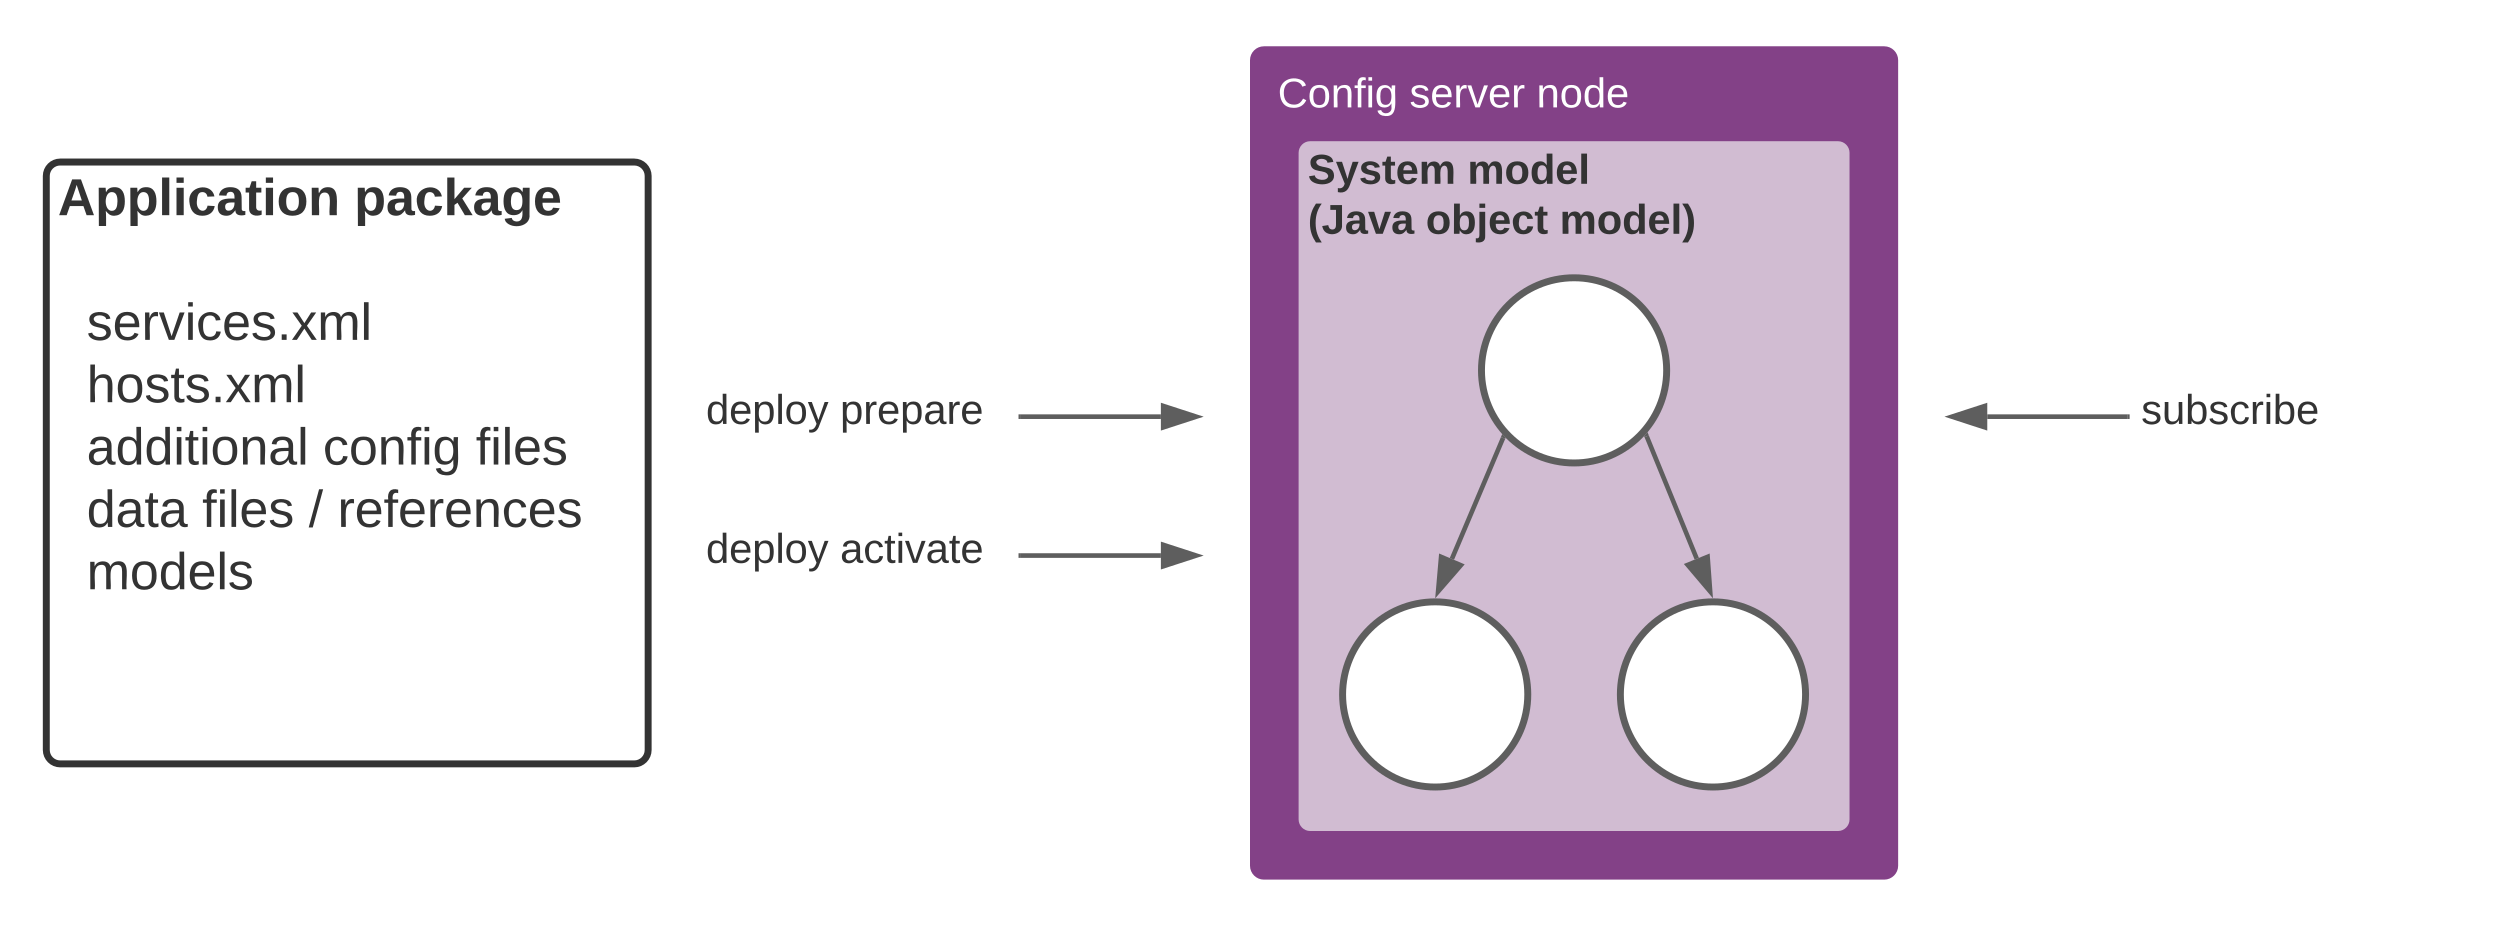
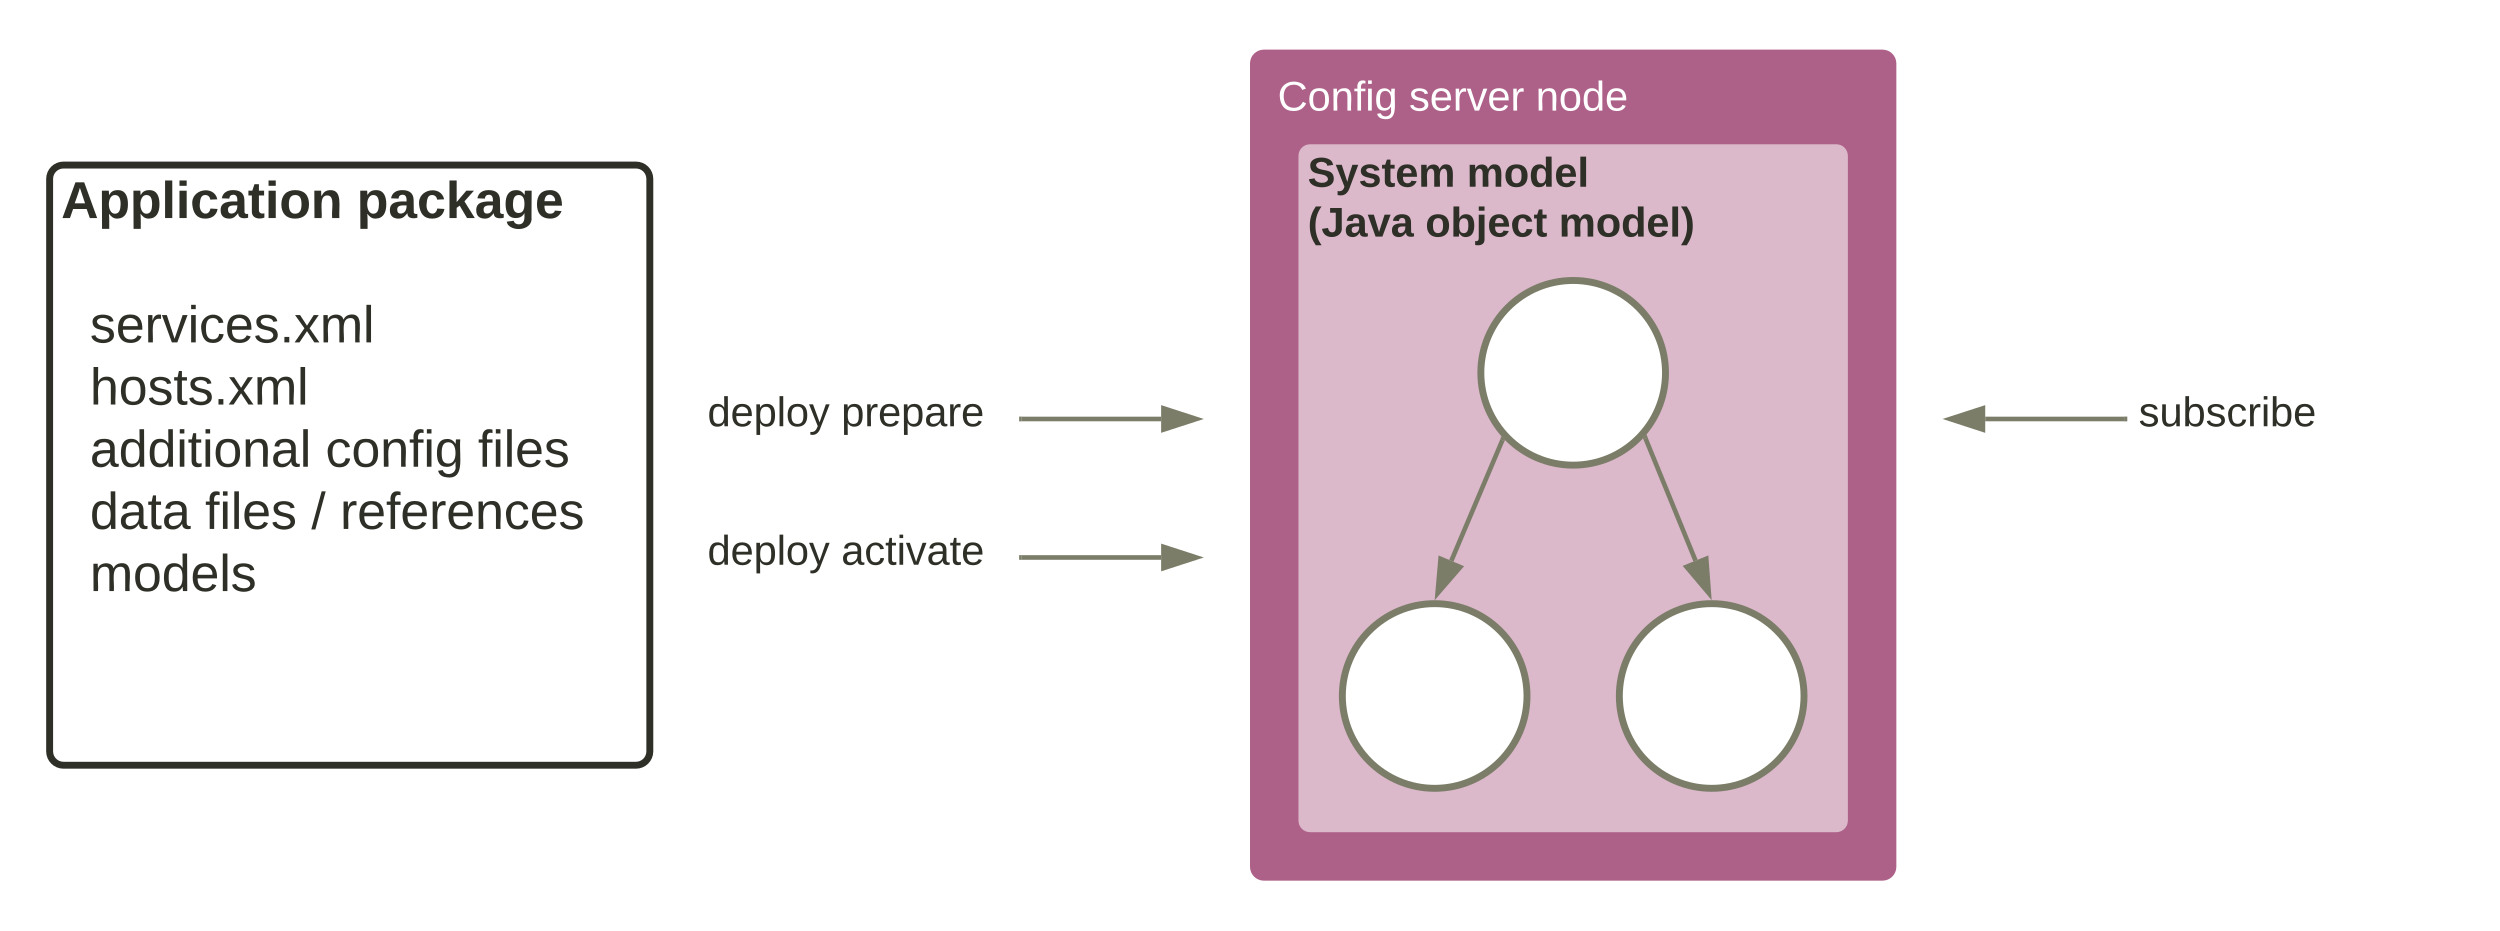
- <svg xmlns="http://www.w3.org/2000/svg" xmlns:ns1="lucid" xmlns:xlink="http://www.w3.org/1999/xlink" width="1080" height="400">
-   <g transform="translate(-60 -340)" ns1:page-tab-id="0_0">
-     <path d="M0 0h1870.87v1322.83H0z" fill="#fff" />
-     <path d="M600 366c0-3.3 2.7-6 6-6h268c3.3 0 6 2.7 6 6v348c0 3.3-2.7 6-6 6H606c-3.3 0-6-2.7-6-6z" stroke="#000" stroke-opacity="0" stroke-width="3" fill="#834187" />
+ <svg xmlns="http://www.w3.org/2000/svg" xmlns:ns1="lucid" xmlns:xlink="http://www.w3.org/1999/xlink" width="1083" height="403">
+   <g transform="translate(-58.5 -338.5)" ns1:page-tab-id="0_0">
+     <path d="M0 0h1870.87v1322.84H0z" fill="#fff" />
+     <path d="M600 366a6 6 0 0 1 6-6h268a6 6 0 0 1 6 6v348a6 6 0 0 1-6 6H606a6 6 0 0 1-6-6z" stroke="#000" stroke-opacity="0" stroke-width="3" fill="#ae6188" />
    <use xlink:href="#a" transform="matrix(1,0,0,1,612,372) translate(0 14.4)" />
    <use xlink:href="#b" transform="matrix(1,0,0,1,612,372) translate(56.9 14.4)" />
    <use xlink:href="#c" transform="matrix(1,0,0,1,612,372) translate(111.8 14.4)" />
-     <path d="M620 406c0-3.3 2.7-6 6-6h228c3.3 0 6 2.7 6 6v288c0 3.3-2.7 6-6 6H626c-3.3 0-6-2.7-6-6z" stroke="#834187" stroke-width="2" fill="#d1bcd2" />
+     <path d="M620 406a6 6 0 0 1 6-6h228a6 6 0 0 1 6 6v288a6 6 0 0 1-6 6H626a6 6 0 0 1-6-6z" stroke="#ae6188" stroke-width="2" fill="#dbb8ca" />
    <use xlink:href="#d" transform="matrix(1,0,0,1,625,405) translate(0 14.4)" />
    <use xlink:href="#e" transform="matrix(1,0,0,1,625,405) translate(68.95 14.4)" />
    <use xlink:href="#f" transform="matrix(1,0,0,1,625,405) translate(0 36)" />
    <use xlink:href="#g" transform="matrix(1,0,0,1,625,405) translate(50.95 36)" />
    <use xlink:href="#h" transform="matrix(1,0,0,1,625,405) translate(108.8 36)" />
-     <path d="M780 500c0 22.1-17.9 40-40 40s-40-17.9-40-40 17.9-40 40-40 40 17.9 40 40z" stroke="#5e5e5e" stroke-width="3" fill="#fff" />
-     <path d="M771.36 528.47l21.64 52.9" stroke="#5e5e5e" stroke-width="2" fill="none" />
-     <path d="M772.3 528.1l-1.86.77-.2-.47.13-.12 1.33-1.6" fill="#5e5e5e" />
-     <path d="M798.78 595.5l-9.7-11.45 8.6-3.5z" stroke="#5e5e5e" stroke-width="2" fill="#5e5e5e" />
-     <path d="M720 640c0 22.1-17.9 40-40 40s-40-17.9-40-40 17.9-40 40-40 40 17.9 40 40zM840 640c0 22.1-17.9 40-40 40s-40-17.9-40-40 17.9-40 40-40 40 17.9 40 40z" stroke="#5e5e5e" stroke-width="3" fill="#fff" />
-     <path d="M709.33 529.2l-22.12 52.26" stroke="#5e5e5e" stroke-width="2" fill="none" />
-     <path d="M710.47 529.06l-.23.54-1.84-.78.57-1.35" fill="#5e5e5e" />
-     <path d="M681.26 595.52l1.3-14.95 8.53 3.62z" stroke="#5e5e5e" stroke-width="2" fill="#5e5e5e" />
-     <path d="M80 416c0-3.3 2.7-6 6-6h248c3.3 0 6 2.7 6 6v248c0 3.3-2.7 6-6 6H86c-3.3 0-6-2.7-6-6z" stroke="#333" stroke-width="3" fill="#fff" fill-opacity="0" />
+     <path d="M780 500c0 22.1-17.9 40-40 40s-40-17.9-40-40 17.9-40 40-40 40 17.9 40 40z" stroke="#7b7d68" stroke-width="3" fill="#fff" />
+     <path d="M771.36 528.47l21.64 52.9" stroke="#7b7d68" stroke-width="2" fill="none" />
+     <path d="M772.3 528.1l-1.86.77-.2-.47.13-.12 1.33-1.62z" stroke="#7b7d68" stroke-width=".05" fill="#7b7d68" />
+     <path d="M798.77 595.5l-9.68-11.45 8.56-3.5z" stroke="#7b7d68" stroke-width="2" fill="#7b7d68" />
+     <path d="M720 640c0 22.1-17.9 40-40 40s-40-17.9-40-40 17.9-40 40-40 40 17.9 40 40zM840 640c0 22.1-17.9 40-40 40s-40-17.9-40-40 17.9-40 40-40 40 17.9 40 40z" stroke="#7b7d68" stroke-width="3" fill="#fff" />
+     <path d="M709.33 529.2l-22.12 52.26" stroke="#7b7d68" stroke-width="2" fill="none" />
+     <path d="M710.47 529.06l-.23.54-1.84-.78.57-1.35z" stroke="#7b7d68" stroke-width=".05" fill="#7b7d68" />
+     <path d="M681.26 595.52l1.3-14.94 8.53 3.6z" stroke="#7b7d68" stroke-width="2" fill="#7b7d68" />
+     <path d="M80 416a6 6 0 0 1 6-6h248a6 6 0 0 1 6 6v248a6 6 0 0 1-6 6H86a6 6 0 0 1-6-6z" stroke="#2e2f27" stroke-width="3" fill="#fff" fill-opacity="0" />
    <use xlink:href="#i" transform="matrix(1,0,0,1,85,415) translate(0 17.95556)" />
    <use xlink:href="#j" transform="matrix(1,0,0,1,85,415) translate(128.058 17.95556)" />
    <use xlink:href="#k" transform="matrix(1,0,0,1,85,415) translate(0 44.88889)" />
    <use xlink:href="#l" transform="matrix(1,0,0,1,85,415) translate(0 71.82222)" />
    <use xlink:href="#m" transform="matrix(1,0,0,1,85,415) translate(12.46914 71.82222)" />
    <use xlink:href="#l" transform="matrix(1,0,0,1,85,415) translate(0 98.75556)" />
    <use xlink:href="#n" transform="matrix(1,0,0,1,85,415) translate(12.46914 98.75556)" />
    <use xlink:href="#l" transform="matrix(1,0,0,1,85,415) translate(0 125.6889)" />
    <use xlink:href="#o" transform="matrix(1,0,0,1,85,415) translate(12.46914 125.6889)" />
    <use xlink:href="#p" transform="matrix(1,0,0,1,85,415) translate(114.529 125.6889)" />
    <use xlink:href="#q" transform="matrix(1,0,0,1,85,415) translate(180.5531 125.6889)" />
    <use xlink:href="#l" transform="matrix(1,0,0,1,85,415) translate(0 152.6222)" />
    <use xlink:href="#r" transform="matrix(1,0,0,1,85,415) translate(12.46914 152.6222)" />
    <use xlink:href="#s" transform="matrix(1,0,0,1,85,415) translate(62.34568 152.6222)" />
    <use xlink:href="#t" transform="matrix(1,0,0,1,85,415) translate(108.3568 152.6222)" />
    <use xlink:href="#u" transform="matrix(1,0,0,1,85,415) translate(120.8259 152.6222)" />
    <use xlink:href="#l" transform="matrix(1,0,0,1,85,415) translate(0 179.5556)" />
    <use xlink:href="#v" transform="matrix(1,0,0,1,85,415) translate(12.46914 179.5556)" />
    <use xlink:href="#w" transform="matrix(1,0,0,1,85,415) translate(0 205.6)" />
-     <path d="M360 506c0-3.3 2.7-6 6-6h128c3.3 0 6 2.7 6 6v28c0 3.3-2.7 6-6 6H366c-3.3 0-6-2.7-6-6z" stroke="#000" stroke-opacity="0" stroke-width="3" fill="#fff" fill-opacity="0" />
+     <path d="M360 506a6 6 0 0 1 6-6h128a6 6 0 0 1 6 6v28a6 6 0 0 1-6 6H366a6 6 0 0 1-6-6z" stroke="#000" stroke-opacity="0" stroke-width="3" fill="#fff" fill-opacity="0" />
    <g>
      <use xlink:href="#x" transform="matrix(1,0,0,1,365,505) translate(0 18.15)" />
      <use xlink:href="#y" transform="matrix(1,0,0,1,365,505) translate(57.95 18.15)" />
    </g>
-     <path d="M501 520h60.5" stroke="#5e5e5e" stroke-width="2" fill="none" />
-     <path d="M501.03 521H500v-2h1.03" fill="#5e5e5e" />
-     <path d="M576.76 520l-14.26 4.64v-9.28z" stroke="#5e5e5e" stroke-width="2" fill="#5e5e5e" />
-     <path d="M360 566c0-3.3 2.7-6 6-6h128c3.3 0 6 2.7 6 6v28c0 3.3-2.7 6-6 6H366c-3.3 0-6-2.7-6-6z" stroke="#000" stroke-opacity="0" stroke-width="3" fill="#fff" fill-opacity="0" />
+     <path d="M501 520h60.5" stroke="#7b7d68" stroke-width="2" fill="none" />
+     <path d="M501.03 521H500v-2h1.03z" stroke="#7b7d68" stroke-width=".05" fill="#7b7d68" />
+     <path d="M576.76 520l-14.26 4.63v-9.26z" stroke="#7b7d68" stroke-width="2" fill="#7b7d68" />
+     <path d="M360 566a6 6 0 0 1 6-6h128a6 6 0 0 1 6 6v28a6 6 0 0 1-6 6H366a6 6 0 0 1-6-6z" stroke="#000" stroke-opacity="0" stroke-width="3" fill="#fff" fill-opacity="0" />
    <g>
      <use xlink:href="#x" transform="matrix(1,0,0,1,365,565) translate(0 18.15)" />
      <use xlink:href="#z" transform="matrix(1,0,0,1,365,565) translate(57.95 18.15)" />
    </g>
-     <path d="M501 580h60.5" stroke="#5e5e5e" stroke-width="2" fill="none" />
-     <path d="M501.03 581H500v-2h1.03" fill="#5e5e5e" />
-     <path d="M576.76 580l-14.26 4.64v-9.28z" stroke="#5e5e5e" stroke-width="2" fill="#5e5e5e" />
-     <path d="M980 506c0-3.3 2.7-6 6-6h128c3.3 0 6 2.7 6 6v28c0 3.3-2.7 6-6 6H986c-3.3 0-6-2.7-6-6z" stroke="#000" stroke-opacity="0" stroke-width="3" fill="#fff" fill-opacity="0" />
+     <path d="M501 580h60.5" stroke="#7b7d68" stroke-width="2" fill="none" />
+     <path d="M501.03 581H500v-2h1.03z" stroke="#7b7d68" stroke-width=".05" fill="#7b7d68" />
+     <path d="M576.76 580l-14.26 4.63v-9.26z" stroke="#7b7d68" stroke-width="2" fill="#7b7d68" />
+     <path d="M980 506a6 6 0 0 1 6-6h128a6 6 0 0 1 6 6v28a6 6 0 0 1-6 6H986a6 6 0 0 1-6-6z" stroke="#000" stroke-opacity="0" stroke-width="3" fill="#fff" fill-opacity="0" />
    <g>
      <use xlink:href="#A" transform="matrix(1,0,0,1,985,505) translate(0 18.15)" />
    </g>
-     <path d="M979 520h-60.5" stroke="#5e5e5e" stroke-width="2" fill="none" />
-     <path d="M980 521h-1.03v-2H980" fill="#5e5e5e" />
-     <path d="M903.24 520l14.26-4.64v9.28z" stroke="#5e5e5e" stroke-width="2" fill="#5e5e5e" />
+     <path d="M979 520h-60.5" stroke="#7b7d68" stroke-width="2" fill="none" />
+     <path d="M980 521h-1.03v-2H980z" stroke="#7b7d68" stroke-width=".05" fill="#7b7d68" />
+     <path d="M903.24 520l14.26-4.63v9.26z" stroke="#7b7d68" stroke-width="2" fill="#7b7d68" />
    <defs>
      <path fill="#fff" d="M212-179c-10-28-35-45-73-45-59 0-87 40-87 99 0 60 29 101 89 101 43 0 62-24 78-52l27 14C228-24 195 4 139 4 59 4 22-46 18-125c-6-104 99-153 187-111 19 9 31 26 39 46" id="B" />
      <path fill="#fff" d="M100-194c62-1 85 37 85 99 1 63-27 99-86 99S16-35 15-95c0-66 28-99 85-99zM99-20c44 1 53-31 53-75 0-43-8-75-51-75s-53 32-53 75 10 74 51 75" id="C" />
      <path fill="#fff" d="M117-194c89-4 53 116 60 194h-32v-121c0-31-8-49-39-48C34-167 62-67 57 0H25l-1-190h30c1 10-1 24 2 32 11-22 29-35 61-36" id="D" />
      <path fill="#fff" d="M101-234c-31-9-42 10-38 44h38v23H63V0H32v-167H5v-23h27c-7-52 17-82 69-68v24" id="E" />
      <path fill="#fff" d="M24-231v-30h32v30H24zM24 0v-190h32V0H24" id="F" />
      <path fill="#fff" d="M177-190C167-65 218 103 67 71c-23-6-38-20-44-43l32-5c15 47 100 32 89-28v-30C133-14 115 1 83 1 29 1 15-40 15-95c0-56 16-97 71-98 29-1 48 16 59 35 1-10 0-23 2-32h30zM94-22c36 0 50-32 50-73 0-42-14-75-50-75-39 0-46 34-46 75s6 73 46 73" id="G" />
      <g id="a">
        <use transform="matrix(0.05,0,0,0.05,0,0)" xlink:href="#B" />
        <use transform="matrix(0.05,0,0,0.05,12.95,0)" xlink:href="#C" />
        <use transform="matrix(0.05,0,0,0.05,22.95,0)" xlink:href="#D" />
        <use transform="matrix(0.05,0,0,0.05,32.95,0)" xlink:href="#E" />
        <use transform="matrix(0.05,0,0,0.05,37.95,0)" xlink:href="#F" />
        <use transform="matrix(0.05,0,0,0.05,41.9,0)" xlink:href="#G" />
      </g>
      <path fill="#fff" d="M135-143c-3-34-86-38-87 0 15 53 115 12 119 90S17 21 10-45l28-5c4 36 97 45 98 0-10-56-113-15-118-90-4-57 82-63 122-42 12 7 21 19 24 35" id="H" />
      <path fill="#fff" d="M100-194c63 0 86 42 84 106H49c0 40 14 67 53 68 26 1 43-12 49-29l28 8c-11 28-37 45-77 45C44 4 14-33 15-96c1-61 26-98 85-98zm52 81c6-60-76-77-97-28-3 7-6 17-6 28h103" id="I" />
      <path fill="#fff" d="M114-163C36-179 61-72 57 0H25l-1-190h30c1 12-1 29 2 39 6-27 23-49 58-41v29" id="J" />
      <path fill="#fff" d="M108 0H70L1-190h34L89-25l56-165h34" id="K" />
      <g id="b">
        <use transform="matrix(0.05,0,0,0.05,0,0)" xlink:href="#H" />
        <use transform="matrix(0.05,0,0,0.05,9,0)" xlink:href="#I" />
        <use transform="matrix(0.05,0,0,0.05,19,0)" xlink:href="#J" />
        <use transform="matrix(0.05,0,0,0.05,24.95,0)" xlink:href="#K" />
        <use transform="matrix(0.05,0,0,0.05,33.95,0)" xlink:href="#I" />
        <use transform="matrix(0.05,0,0,0.05,43.95,0)" xlink:href="#J" />
      </g>
      <path fill="#fff" d="M85-194c31 0 48 13 60 33l-1-100h32l1 261h-30c-2-10 0-23-3-31C134-8 116 4 85 4 32 4 16-35 15-94c0-66 23-100 70-100zm9 24c-40 0-46 34-46 75 0 40 6 74 45 74 42 0 51-32 51-76 0-42-9-74-50-73" id="L" />
      <g id="c">
        <use transform="matrix(0.05,0,0,0.05,0,0)" xlink:href="#D" />
        <use transform="matrix(0.05,0,0,0.05,10,0)" xlink:href="#C" />
        <use transform="matrix(0.05,0,0,0.05,20,0)" xlink:href="#L" />
        <use transform="matrix(0.05,0,0,0.05,30,0)" xlink:href="#I" />
      </g>
-       <path fill="#333" d="M169-182c-1-43-94-46-97-3 18 66 151 10 154 114 3 95-165 93-204 36-6-8-10-19-12-30l50-8c3 46 112 56 116 5-17-69-150-10-154-114-4-87 153-88 188-35 5 8 8 18 10 28" id="M" />
-       <path fill="#333" d="M123 10C108 53 80 86 19 72V37c35 8 53-11 59-39L3-190h52l48 148c12-52 28-100 44-148h51" id="N" />
-       <path fill="#333" d="M137-138c1-29-70-34-71-4 15 46 118 7 119 86 1 83-164 76-172 9l43-7c4 19 20 25 44 25 33 8 57-30 24-41C81-84 22-81 20-136c-2-80 154-74 161-7" id="O" />
-       <path fill="#333" d="M115-3C79 11 28 4 28-45v-112H4v-33h27l15-45h31v45h36v33H77v99c-1 23 16 31 38 25v30" id="P" />
-       <path fill="#333" d="M185-48c-13 30-37 53-82 52C43 2 14-33 14-96s30-98 90-98c62 0 83 45 84 108H66c0 31 8 55 39 56 18 0 30-7 34-22zm-45-69c5-46-57-63-70-21-2 6-4 13-4 21h74" id="Q" />
-       <path fill="#333" d="M220-157c-53 9-28 100-34 157h-49v-107c1-27-5-49-29-50C55-147 81-57 75 0H25l-1-190h47c2 12-1 28 3 38 10-53 101-56 108 0 13-22 24-43 59-42 82 1 51 116 57 194h-49v-107c-1-25-5-48-29-50" id="R" />
+       <path fill="#2e2f27" d="M169-182c-1-43-94-46-97-3 18 66 151 10 154 114 3 95-165 93-204 36-6-8-10-19-12-30l50-8c3 46 112 56 116 5-17-69-150-10-154-114-4-87 153-88 188-35 5 8 8 18 10 28" id="M" />
+       <path fill="#2e2f27" d="M123 10C108 53 80 86 19 72V37c35 8 53-11 59-39L3-190h52l48 148c12-52 28-100 44-148h51" id="N" />
+       <path fill="#2e2f27" d="M137-138c1-29-70-34-71-4 15 46 118 7 119 86 1 83-164 76-172 9l43-7c4 19 20 25 44 25 33 8 57-30 24-41C81-84 22-81 20-136c-2-80 154-74 161-7" id="O" />
+       <path fill="#2e2f27" d="M115-3C79 11 28 4 28-45v-112H4v-33h27l15-45h31v45h36v33H77v99c-1 23 16 31 38 25v30" id="P" />
+       <path fill="#2e2f27" d="M185-48c-13 30-37 53-82 52C43 2 14-33 14-96s30-98 90-98c62 0 83 45 84 108H66c0 31 8 55 39 56 18 0 30-7 34-22zm-45-69c5-46-57-63-70-21-2 6-4 13-4 21h74" id="Q" />
+       <path fill="#2e2f27" d="M220-157c-53 9-28 100-34 157h-49v-107c1-27-5-49-29-50C55-147 81-57 75 0H25l-1-190h47c2 12-1 28 3 38 10-53 101-56 108 0 13-22 24-43 59-42 82 1 51 116 57 194h-49v-107c-1-25-5-48-29-50" id="R" />
      <g id="d">
        <use transform="matrix(0.05,0,0,0.05,0,0)" xlink:href="#M" />
        <use transform="matrix(0.05,0,0,0.05,12,0)" xlink:href="#N" />
        <use transform="matrix(0.05,0,0,0.05,22,0)" xlink:href="#O" />
        <use transform="matrix(0.05,0,0,0.05,32,0)" xlink:href="#P" />
        <use transform="matrix(0.05,0,0,0.05,37.95,0)" xlink:href="#Q" />
        <use transform="matrix(0.05,0,0,0.05,47.95,0)" xlink:href="#R" />
      </g>
-       <path fill="#333" d="M110-194c64 0 96 36 96 99 0 64-35 99-97 99-61 0-95-36-95-99 0-62 34-99 96-99zm-1 164c35 0 45-28 45-65 0-40-10-65-43-65-34 0-45 26-45 65 0 36 10 65 43 65" id="S" />
-       <path fill="#333" d="M88-194c31-1 46 15 58 34l-1-101h50l1 261h-48c-2-10 0-23-3-31C134-8 116 4 84 4 32 4 16-41 15-95c0-56 19-97 73-99zm17 164c33 0 40-30 41-66 1-37-9-64-41-64s-38 30-39 65c0 43 13 65 39 65" id="T" />
-       <path fill="#333" d="M25 0v-261h50V0H25" id="U" />
+       <path fill="#2e2f27" d="M110-194c64 0 96 36 96 99 0 64-35 99-97 99-61 0-95-36-95-99 0-62 34-99 96-99zm-1 164c35 0 45-28 45-65 0-40-10-65-43-65-34 0-45 26-45 65 0 36 10 65 43 65" id="S" />
+       <path fill="#2e2f27" d="M88-194c31-1 46 15 58 34l-1-101h50l1 261h-48c-2-10 0-23-3-31C134-8 116 4 84 4 32 4 16-41 15-95c0-56 19-97 73-99zm17 164c33 0 40-30 41-66 1-37-9-64-41-64s-38 30-39 65c0 43 13 65 39 65" id="T" />
+       <path fill="#2e2f27" d="M25 0v-261h50V0H25" id="U" />
      <g id="e">
        <use transform="matrix(0.05,0,0,0.05,0,0)" xlink:href="#R" />
        <use transform="matrix(0.05,0,0,0.05,16,0)" xlink:href="#S" />
        <use transform="matrix(0.05,0,0,0.05,26.95,0)" xlink:href="#T" />
        <use transform="matrix(0.05,0,0,0.05,37.9,0)" xlink:href="#Q" />
        <use transform="matrix(0.05,0,0,0.05,47.9,0)" xlink:href="#U" />
      </g>
-       <path fill="#333" d="M67-93c0 74 22 123 53 168H70C40 30 18-18 18-93s22-123 52-168h50c-32 44-53 94-53 168" id="V" />
-       <path fill="#333" d="M176-78C186 10 51 31 16-35c-5-9-9-19-11-32l52-8c4 21 12 37 35 38 23 0 32-16 32-40v-130H75v-41h101v170" id="W" />
-       <path fill="#333" d="M133-34C117-15 103 5 69 4 32 3 11-16 11-54c-1-60 55-63 116-61 1-26-3-47-28-47-18 1-26 9-28 27l-52-2c7-38 36-58 82-57s74 22 75 68l1 82c-1 14 12 18 25 15v27c-30 8-71 5-69-32zm-48 3c29 0 43-24 42-57-32 0-66-3-65 30 0 17 8 27 23 27" id="X" />
-       <path fill="#333" d="M128 0H69L1-190h53L99-40l48-150h52" id="Y" />
+       <path fill="#2e2f27" d="M67-93c0 74 22 123 53 168H70C40 30 18-18 18-93s22-123 52-168h50c-32 44-53 94-53 168" id="V" />
+       <path fill="#2e2f27" d="M176-78C186 10 51 31 16-35c-5-9-9-19-11-32l52-8c4 21 12 37 35 38 23 0 32-16 32-40v-130H75v-41h101v170" id="W" />
+       <path fill="#2e2f27" d="M133-34C117-15 103 5 69 4 32 3 11-16 11-54c-1-60 55-63 116-61 1-26-3-47-28-47-18 1-26 9-28 27l-52-2c7-38 36-58 82-57s74 22 75 68l1 82c-1 14 12 18 25 15v27c-30 8-71 5-69-32zm-48 3c29 0 43-24 42-57-32 0-66-3-65 30 0 17 8 27 23 27" id="X" />
+       <path fill="#2e2f27" d="M128 0H69L1-190h53L99-40l48-150h52" id="Y" />
      <g id="f">
        <use transform="matrix(0.05,0,0,0.05,0,0)" xlink:href="#V" />
        <use transform="matrix(0.05,0,0,0.05,5.95,0)" xlink:href="#W" />
        <use transform="matrix(0.05,0,0,0.05,15.95,0)" xlink:href="#X" />
        <use transform="matrix(0.05,0,0,0.05,25.95,0)" xlink:href="#Y" />
        <use transform="matrix(0.05,0,0,0.05,35.95,0)" xlink:href="#X" />
      </g>
-       <path fill="#333" d="M135-194c52 0 70 43 70 98 0 56-19 99-73 100-30 1-46-15-58-35L72 0H24l1-261h50v104c11-23 29-37 60-37zM114-30c31 0 40-27 40-66 0-37-7-63-39-63s-41 28-41 65c0 36 8 64 40 64" id="Z" />
-       <path fill="#333" d="M25-224v-37h50v37H25zM75 22c2 45-34 59-81 51V38c22 5 31-5 31-27v-201h50V22" id="aa" />
-       <path fill="#333" d="M190-63c-7 42-38 67-86 67-59 0-84-38-90-98-12-110 154-137 174-36l-49 2c-2-19-15-32-35-32-30 0-35 28-38 64-6 74 65 87 74 30" id="ab" />
+       <path fill="#2e2f27" d="M135-194c52 0 70 43 70 98 0 56-19 99-73 100-30 1-46-15-58-35L72 0H24l1-261h50v104c11-23 29-37 60-37zM114-30c31 0 40-27 40-66 0-37-7-63-39-63s-41 28-41 65c0 36 8 64 40 64" id="Z" />
+       <path fill="#2e2f27" d="M25-224v-37h50v37H25zM75 22c2 45-34 59-81 51V38c22 5 31-5 31-27v-201h50V22" id="aa" />
+       <path fill="#2e2f27" d="M190-63c-7 42-38 67-86 67-59 0-84-38-90-98-12-110 154-137 174-36l-49 2c-2-19-15-32-35-32-30 0-35 28-38 64-6 74 65 87 74 30" id="ab" />
      <g id="g">
        <use transform="matrix(0.05,0,0,0.05,0,0)" xlink:href="#S" />
        <use transform="matrix(0.05,0,0,0.05,10.95,0)" xlink:href="#Z" />
        <use transform="matrix(0.05,0,0,0.05,21.9,0)" xlink:href="#aa" />
        <use transform="matrix(0.05,0,0,0.05,26.9,0)" xlink:href="#Q" />
        <use transform="matrix(0.05,0,0,0.05,36.9,0)" xlink:href="#ab" />
        <use transform="matrix(0.05,0,0,0.05,46.9,0)" xlink:href="#P" />
      </g>
-       <path fill="#333" d="M102-93c0 74-22 123-52 168H0C30 29 54-18 53-93c0-74-22-123-53-168h50c30 45 52 94 52 168" id="ac" />
+       <path fill="#2e2f27" d="M102-93c0 74-22 123-52 168H0C30 29 54-18 53-93c0-74-22-123-53-168h50c30 45 52 94 52 168" id="ac" />
      <g id="h">
        <use transform="matrix(0.05,0,0,0.05,0,0)" xlink:href="#R" />
        <use transform="matrix(0.05,0,0,0.05,16,0)" xlink:href="#S" />
        <use transform="matrix(0.05,0,0,0.05,26.95,0)" xlink:href="#T" />
        <use transform="matrix(0.05,0,0,0.05,37.9,0)" xlink:href="#Q" />
        <use transform="matrix(0.05,0,0,0.05,47.9,0)" xlink:href="#U" />
        <use transform="matrix(0.05,0,0,0.05,52.9,0)" xlink:href="#ac" />
      </g>
-       <path fill="#333" d="M199 0l-22-63H83L61 0H9l90-248h61L250 0h-51zm-33-102l-36-108c-10 38-24 72-36 108h72" id="ad" />
-       <path fill="#333" d="M135-194c53 0 70 44 70 98 0 56-19 98-73 100-31 1-45-17-59-34 3 33 2 69 2 105H25l-1-265h48c2 10 0 23 3 31 11-24 29-35 60-35zM114-30c33 0 39-31 40-66 0-38-9-64-40-64-56 0-55 130 0 130" id="ae" />
-       <path fill="#333" d="M25-224v-37h50v37H25zM25 0v-190h50V0H25" id="af" />
-       <path fill="#333" d="M135-194c87-1 58 113 63 194h-50c-7-57 23-157-34-157-59 0-34 97-39 157H25l-1-190h47c2 12-1 28 3 38 12-26 28-41 61-42" id="ag" />
+       <path fill="#2e2f27" d="M199 0l-22-63H83L61 0H9l90-248h61L250 0h-51zm-33-102l-36-108c-10 38-24 72-36 108h72" id="ad" />
+       <path fill="#2e2f27" d="M135-194c53 0 70 44 70 98 0 56-19 98-73 100-31 1-45-17-59-34 3 33 2 69 2 105H25l-1-265h48c2 10 0 23 3 31 11-24 29-35 60-35zM114-30c33 0 39-31 40-66 0-38-9-64-40-64-56 0-55 130 0 130" id="ae" />
+       <path fill="#2e2f27" d="M25-224v-37h50v37H25zM25 0v-190h50V0H25" id="af" />
+       <path fill="#2e2f27" d="M135-194c87-1 58 113 63 194h-50c-7-57 23-157-34-157-59 0-34 97-39 157H25l-1-190h47c2 12-1 28 3 38 12-26 28-41 61-42" id="ag" />
      <g id="i">
        <use transform="matrix(0.06234568,0,0,0.06234568,0,0)" xlink:href="#ad" />
        <use transform="matrix(0.06234568,0,0,0.06234568,16.14753,0)" xlink:href="#ae" />
        <use transform="matrix(0.06234568,0,0,0.06234568,29.80123,0)" xlink:href="#ae" />
        <use transform="matrix(0.06234568,0,0,0.06234568,43.45494,0)" xlink:href="#U" />
        <use transform="matrix(0.06234568,0,0,0.06234568,49.68951,0)" xlink:href="#af" />
        <use transform="matrix(0.06234568,0,0,0.06234568,55.92407,0)" xlink:href="#ab" />
        <use transform="matrix(0.06234568,0,0,0.06234568,68.39321,0)" xlink:href="#X" />
        <use transform="matrix(0.06234568,0,0,0.06234568,80.86235,0)" xlink:href="#P" />
        <use transform="matrix(0.06234568,0,0,0.06234568,88.28148,0)" xlink:href="#af" />
        <use transform="matrix(0.06234568,0,0,0.06234568,94.51605,0)" xlink:href="#S" />
        <use transform="matrix(0.06234568,0,0,0.06234568,108.1698,0)" xlink:href="#ag" />
      </g>
-       <path fill="#333" d="M147 0L96-86 75-71V0H25v-261h50v150l67-79h53l-66 74L201 0h-54" id="ah" />
-       <path fill="#333" d="M195-6C206 82 75 100 31 46c-4-6-6-13-8-21l49-6c3 16 16 24 34 25 40 0 42-37 40-79-11 22-30 35-61 35-53 0-70-43-70-97 0-56 18-96 73-97 30 0 46 14 59 34l2-30h47zm-90-29c32 0 41-27 41-63 0-35-9-62-40-62-32 0-39 29-40 63 0 36 9 62 39 62" id="ai" />
+       <path fill="#2e2f27" d="M147 0L96-86 75-71V0H25v-261h50v150l67-79h53l-66 74L201 0h-54" id="ah" />
+       <path fill="#2e2f27" d="M195-6C206 82 75 100 31 46c-4-6-6-13-8-21l49-6c3 16 16 24 34 25 40 0 42-37 40-79-11 22-30 35-61 35-53 0-70-43-70-97 0-56 18-96 73-97 30 0 46 14 59 34l2-30h47zm-90-29c32 0 41-27 41-63 0-35-9-62-40-62-32 0-39 29-40 63 0 36 9 62 39 62" id="ai" />
      <g id="j">
        <use transform="matrix(0.06234568,0,0,0.06234568,0,0)" xlink:href="#ae" />
        <use transform="matrix(0.06234568,0,0,0.06234568,13.6537,0)" xlink:href="#X" />
        <use transform="matrix(0.06234568,0,0,0.06234568,26.12284,0)" xlink:href="#ab" />
        <use transform="matrix(0.06234568,0,0,0.06234568,38.59198,0)" xlink:href="#ah" />
        <use transform="matrix(0.06234568,0,0,0.06234568,51.06111,0)" xlink:href="#X" />
        <use transform="matrix(0.06234568,0,0,0.06234568,63.53025,0)" xlink:href="#ai" />
        <use transform="matrix(0.06234568,0,0,0.06234568,77.18395,0)" xlink:href="#Q" />
      </g>
-       <path fill="#333" d="M135-143c-3-34-86-38-87 0 15 53 115 12 119 90S17 21 10-45l28-5c4 36 97 45 98 0-10-56-113-15-118-90-4-57 82-63 122-42 12 7 21 19 24 35" id="aj" />
-       <path fill="#333" d="M100-194c63 0 86 42 84 106H49c0 40 14 67 53 68 26 1 43-12 49-29l28 8c-11 28-37 45-77 45C44 4 14-33 15-96c1-61 26-98 85-98zm52 81c6-60-76-77-97-28-3 7-6 17-6 28h103" id="ak" />
-       <path fill="#333" d="M114-163C36-179 61-72 57 0H25l-1-190h30c1 12-1 29 2 39 6-27 23-49 58-41v29" id="al" />
-       <path fill="#333" d="M108 0H70L1-190h34L89-25l56-165h34" id="am" />
-       <path fill="#333" d="M24-231v-30h32v30H24zM24 0v-190h32V0H24" id="an" />
-       <path fill="#333" d="M96-169c-40 0-48 33-48 73s9 75 48 75c24 0 41-14 43-38l32 2c-6 37-31 61-74 61-59 0-76-41-82-99-10-93 101-131 147-64 4 7 5 14 7 22l-32 3c-4-21-16-35-41-35" id="ao" />
-       <path fill="#333" d="M33 0v-38h34V0H33" id="ap" />
-       <path fill="#333" d="M141 0L90-78 38 0H4l68-98-65-92h35l48 74 47-74h35l-64 92 68 98h-35" id="aq" />
-       <path fill="#333" d="M210-169c-67 3-38 105-44 169h-31v-121c0-29-5-50-35-48C34-165 62-65 56 0H25l-1-190h30c1 10-1 24 2 32 10-44 99-50 107 0 11-21 27-35 58-36 85-2 47 119 55 194h-31v-121c0-29-5-49-35-48" id="ar" />
-       <path fill="#333" d="M24 0v-261h32V0H24" id="as" />
+       <path fill="#2e2f27" d="M135-143c-3-34-86-38-87 0 15 53 115 12 119 90S17 21 10-45l28-5c4 36 97 45 98 0-10-56-113-15-118-90-4-57 82-63 122-42 12 7 21 19 24 35" id="aj" />
+       <path fill="#2e2f27" d="M100-194c63 0 86 42 84 106H49c0 40 14 67 53 68 26 1 43-12 49-29l28 8c-11 28-37 45-77 45C44 4 14-33 15-96c1-61 26-98 85-98zm52 81c6-60-76-77-97-28-3 7-6 17-6 28h103" id="ak" />
+       <path fill="#2e2f27" d="M114-163C36-179 61-72 57 0H25l-1-190h30c1 12-1 29 2 39 6-27 23-49 58-41v29" id="al" />
+       <path fill="#2e2f27" d="M108 0H70L1-190h34L89-25l56-165h34" id="am" />
+       <path fill="#2e2f27" d="M24-231v-30h32v30H24zM24 0v-190h32V0H24" id="an" />
+       <path fill="#2e2f27" d="M96-169c-40 0-48 33-48 73s9 75 48 75c24 0 41-14 43-38l32 2c-6 37-31 61-74 61-59 0-76-41-82-99-10-93 101-131 147-64 4 7 5 14 7 22l-32 3c-4-21-16-35-41-35" id="ao" />
+       <path fill="#2e2f27" d="M33 0v-38h34V0H33" id="ap" />
+       <path fill="#2e2f27" d="M141 0L90-78 38 0H4l68-98-65-92h35l48 74 47-74h35l-64 92 68 98h-35" id="aq" />
+       <path fill="#2e2f27" d="M210-169c-67 3-38 105-44 169h-31v-121c0-29-5-50-35-48C34-165 62-65 56 0H25l-1-190h30c1 10-1 24 2 32 10-44 99-50 107 0 11-21 27-35 58-36 85-2 47 119 55 194h-31v-121c0-29-5-49-35-48" id="ar" />
+       <path fill="#2e2f27" d="M24 0v-261h32V0H24" id="as" />
      <g id="m">
        <use transform="matrix(0.06234568,0,0,0.06234568,0,0)" xlink:href="#aj" />
        <use transform="matrix(0.06234568,0,0,0.06234568,11.22222,0)" xlink:href="#ak" />
        <use transform="matrix(0.06234568,0,0,0.06234568,23.69136,0)" xlink:href="#al" />
        <use transform="matrix(0.06234568,0,0,0.06234568,31.11049,0)" xlink:href="#am" />
        <use transform="matrix(0.06234568,0,0,0.06234568,42.33272,0)" xlink:href="#an" />
        <use transform="matrix(0.06234568,0,0,0.06234568,47.25802,0)" xlink:href="#ao" />
        <use transform="matrix(0.06234568,0,0,0.06234568,58.48025,0)" xlink:href="#ak" />
        <use transform="matrix(0.06234568,0,0,0.06234568,70.94938,0)" xlink:href="#aj" />
        <use transform="matrix(0.06234568,0,0,0.06234568,82.1716,0)" xlink:href="#ap" />
        <use transform="matrix(0.06234568,0,0,0.06234568,88.40617,0)" xlink:href="#aq" />
        <use transform="matrix(0.06234568,0,0,0.06234568,99.6284,0)" xlink:href="#ar" />
        <use transform="matrix(0.06234568,0,0,0.06234568,118.2698,0)" xlink:href="#as" />
      </g>
-       <path fill="#333" d="M106-169C34-169 62-67 57 0H25v-261h32l-1 103c12-21 28-36 61-36 89 0 53 116 60 194h-32v-121c2-32-8-49-39-48" id="at" />
-       <path fill="#333" d="M100-194c62-1 85 37 85 99 1 63-27 99-86 99S16-35 15-95c0-66 28-99 85-99zM99-20c44 1 53-31 53-75 0-43-8-75-51-75s-53 32-53 75 10 74 51 75" id="au" />
-       <path fill="#333" d="M59-47c-2 24 18 29 38 22v24C64 9 27 4 27-40v-127H5v-23h24l9-43h21v43h35v23H59v120" id="av" />
+       <path fill="#2e2f27" d="M106-169C34-169 62-67 57 0H25v-261h32l-1 103c12-21 28-36 61-36 89 0 53 116 60 194h-32v-121c2-32-8-49-39-48" id="at" />
+       <path fill="#2e2f27" d="M100-194c62-1 85 37 85 99 1 63-27 99-86 99S16-35 15-95c0-66 28-99 85-99zM99-20c44 1 53-31 53-75 0-43-8-75-51-75s-53 32-53 75 10 74 51 75" id="au" />
+       <path fill="#2e2f27" d="M59-47c-2 24 18 29 38 22v24C64 9 27 4 27-40v-127H5v-23h24l9-43h21v43h35v23H59v120" id="av" />
      <g id="n">
        <use transform="matrix(0.06234568,0,0,0.06234568,0,0)" xlink:href="#at" />
        <use transform="matrix(0.06234568,0,0,0.06234568,12.46914,0)" xlink:href="#au" />
        <use transform="matrix(0.06234568,0,0,0.06234568,24.93827,0)" xlink:href="#aj" />
        <use transform="matrix(0.06234568,0,0,0.06234568,36.16049,0)" xlink:href="#av" />
        <use transform="matrix(0.06234568,0,0,0.06234568,42.39506,0)" xlink:href="#aj" />
        <use transform="matrix(0.06234568,0,0,0.06234568,53.61728,0)" xlink:href="#ap" />
        <use transform="matrix(0.06234568,0,0,0.06234568,59.85185,0)" xlink:href="#aq" />
        <use transform="matrix(0.06234568,0,0,0.06234568,71.07407,0)" xlink:href="#ar" />
        <use transform="matrix(0.06234568,0,0,0.06234568,89.71543,0)" xlink:href="#as" />
      </g>
-       <path fill="#333" d="M141-36C126-15 110 5 73 4 37 3 15-17 15-53c-1-64 63-63 125-63 3-35-9-54-41-54-24 1-41 7-42 31l-33-3c5-37 33-52 76-52 45 0 72 20 72 64v82c-1 20 7 32 28 27v20c-31 9-61-2-59-35zM48-53c0 20 12 33 32 33 41-3 63-29 60-74-43 2-92-5-92 41" id="aw" />
-       <path fill="#333" d="M85-194c31 0 48 13 60 33l-1-100h32l1 261h-30c-2-10 0-23-3-31C134-8 116 4 85 4 32 4 16-35 15-94c0-66 23-100 70-100zm9 24c-40 0-46 34-46 75 0 40 6 74 45 74 42 0 51-32 51-76 0-42-9-74-50-73" id="ax" />
-       <path fill="#333" d="M117-194c89-4 53 116 60 194h-32v-121c0-31-8-49-39-48C34-167 62-67 57 0H25l-1-190h30c1 10-1 24 2 32 11-22 29-35 61-36" id="ay" />
+       <path fill="#2e2f27" d="M141-36C126-15 110 5 73 4 37 3 15-17 15-53c-1-64 63-63 125-63 3-35-9-54-41-54-24 1-41 7-42 31l-33-3c5-37 33-52 76-52 45 0 72 20 72 64v82c-1 20 7 32 28 27v20c-31 9-61-2-59-35zM48-53c0 20 12 33 32 33 41-3 63-29 60-74-43 2-92-5-92 41" id="aw" />
+       <path fill="#2e2f27" d="M85-194c31 0 48 13 60 33l-1-100h32l1 261h-30c-2-10 0-23-3-31C134-8 116 4 85 4 32 4 16-35 15-94c0-66 23-100 70-100zm9 24c-40 0-46 34-46 75 0 40 6 74 45 74 42 0 51-32 51-76 0-42-9-74-50-73" id="ax" />
+       <path fill="#2e2f27" d="M117-194c89-4 53 116 60 194h-32v-121c0-31-8-49-39-48C34-167 62-67 57 0H25l-1-190h30c1 10-1 24 2 32 11-22 29-35 61-36" id="ay" />
      <g id="o">
        <use transform="matrix(0.06234568,0,0,0.06234568,0,0)" xlink:href="#aw" />
        <use transform="matrix(0.06234568,0,0,0.06234568,12.46914,0)" xlink:href="#ax" />
        <use transform="matrix(0.06234568,0,0,0.06234568,24.93827,0)" xlink:href="#ax" />
        <use transform="matrix(0.06234568,0,0,0.06234568,37.40741,0)" xlink:href="#an" />
        <use transform="matrix(0.06234568,0,0,0.06234568,42.33272,0)" xlink:href="#av" />
        <use transform="matrix(0.06234568,0,0,0.06234568,48.56728,0)" xlink:href="#an" />
        <use transform="matrix(0.06234568,0,0,0.06234568,53.49259,0)" xlink:href="#au" />
        <use transform="matrix(0.06234568,0,0,0.06234568,65.96173,0)" xlink:href="#ay" />
        <use transform="matrix(0.06234568,0,0,0.06234568,78.43086,0)" xlink:href="#aw" />
        <use transform="matrix(0.06234568,0,0,0.06234568,90.9,0)" xlink:href="#as" />
      </g>
-       <path fill="#333" d="M101-234c-31-9-42 10-38 44h38v23H63V0H32v-167H5v-23h27c-7-52 17-82 69-68v24" id="az" />
-       <path fill="#333" d="M177-190C167-65 218 103 67 71c-23-6-38-20-44-43l32-5c15 47 100 32 89-28v-30C133-14 115 1 83 1 29 1 15-40 15-95c0-56 16-97 71-98 29-1 48 16 59 35 1-10 0-23 2-32h30zM94-22c36 0 50-32 50-73 0-42-14-75-50-75-39 0-46 34-46 75s6 73 46 73" id="aA" />
+       <path fill="#2e2f27" d="M101-234c-31-9-42 10-38 44h38v23H63V0H32v-167H5v-23h27c-7-52 17-82 69-68v24" id="az" />
+       <path fill="#2e2f27" d="M177-190C167-65 218 103 67 71c-23-6-38-20-44-43l32-5c15 47 100 32 89-28v-30C133-14 115 1 83 1 29 1 15-40 15-95c0-56 16-97 71-98 29-1 48 16 59 35 1-10 0-23 2-32h30zM94-22c36 0 50-32 50-73 0-42-14-75-50-75-39 0-46 34-46 75s6 73 46 73" id="aA" />
      <g id="p">
        <use transform="matrix(0.06234568,0,0,0.06234568,0,0)" xlink:href="#ao" />
        <use transform="matrix(0.06234568,0,0,0.06234568,11.22222,0)" xlink:href="#au" />
        <use transform="matrix(0.06234568,0,0,0.06234568,23.69136,0)" xlink:href="#ay" />
        <use transform="matrix(0.06234568,0,0,0.06234568,36.16049,0)" xlink:href="#az" />
        <use transform="matrix(0.06234568,0,0,0.06234568,42.39506,0)" xlink:href="#an" />
        <use transform="matrix(0.06234568,0,0,0.06234568,47.32037,0)" xlink:href="#aA" />
      </g>
      <g id="q">
        <use transform="matrix(0.06234568,0,0,0.06234568,0,0)" xlink:href="#az" />
        <use transform="matrix(0.06234568,0,0,0.06234568,6.234568,0)" xlink:href="#an" />
        <use transform="matrix(0.06234568,0,0,0.06234568,11.15988,0)" xlink:href="#as" />
        <use transform="matrix(0.06234568,0,0,0.06234568,16.08519,0)" xlink:href="#ak" />
        <use transform="matrix(0.06234568,0,0,0.06234568,28.55432,0)" xlink:href="#aj" />
      </g>
      <g id="r">
        <use transform="matrix(0.06234568,0,0,0.06234568,0,0)" xlink:href="#ax" />
        <use transform="matrix(0.06234568,0,0,0.06234568,12.46914,0)" xlink:href="#aw" />
        <use transform="matrix(0.06234568,0,0,0.06234568,24.93827,0)" xlink:href="#av" />
        <use transform="matrix(0.06234568,0,0,0.06234568,31.17284,0)" xlink:href="#aw" />
      </g>
      <g id="s">
        <use transform="matrix(0.06234568,0,0,0.06234568,0,0)" xlink:href="#az" />
        <use transform="matrix(0.06234568,0,0,0.06234568,6.234568,0)" xlink:href="#an" />
        <use transform="matrix(0.06234568,0,0,0.06234568,11.15988,0)" xlink:href="#as" />
        <use transform="matrix(0.06234568,0,0,0.06234568,16.08519,0)" xlink:href="#ak" />
        <use transform="matrix(0.06234568,0,0,0.06234568,28.55432,0)" xlink:href="#aj" />
      </g>
-       <path fill="#333" d="M0 4l72-265h28L28 4H0" id="aB" />
+       <path fill="#2e2f27" d="M0 4l72-265h28L28 4H0" id="aB" />
      <use transform="matrix(0.06234568,0,0,0.06234568,0,0)" xlink:href="#aB" id="t" />
      <g id="u">
        <use transform="matrix(0.06234568,0,0,0.06234568,0,0)" xlink:href="#al" />
        <use transform="matrix(0.06234568,0,0,0.06234568,7.419136,0)" xlink:href="#ak" />
        <use transform="matrix(0.06234568,0,0,0.06234568,19.88827,0)" xlink:href="#az" />
        <use transform="matrix(0.06234568,0,0,0.06234568,26.12284,0)" xlink:href="#ak" />
        <use transform="matrix(0.06234568,0,0,0.06234568,38.59198,0)" xlink:href="#al" />
        <use transform="matrix(0.06234568,0,0,0.06234568,46.01111,0)" xlink:href="#ak" />
        <use transform="matrix(0.06234568,0,0,0.06234568,58.48025,0)" xlink:href="#ay" />
        <use transform="matrix(0.06234568,0,0,0.06234568,70.94938,0)" xlink:href="#ao" />
        <use transform="matrix(0.06234568,0,0,0.06234568,82.1716,0)" xlink:href="#ak" />
        <use transform="matrix(0.06234568,0,0,0.06234568,94.64074,0)" xlink:href="#aj" />
      </g>
      <g id="v">
        <use transform="matrix(0.06234568,0,0,0.06234568,0,0)" xlink:href="#ar" />
        <use transform="matrix(0.06234568,0,0,0.06234568,18.64136,0)" xlink:href="#au" />
        <use transform="matrix(0.06234568,0,0,0.06234568,31.11049,0)" xlink:href="#ax" />
        <use transform="matrix(0.06234568,0,0,0.06234568,43.57963,0)" xlink:href="#ak" />
        <use transform="matrix(0.06234568,0,0,0.06234568,56.04877,0)" xlink:href="#as" />
        <use transform="matrix(0.06234568,0,0,0.06234568,60.97407,0)" xlink:href="#aj" />
      </g>
-       <path fill="#333" d="M115-194c55 1 70 41 70 98S169 2 115 4C84 4 66-9 55-30l1 105H24l-1-265h31l2 30c10-21 28-34 59-34zm-8 174c40 0 45-34 45-75s-6-73-45-74c-42 0-51 32-51 76 0 43 10 73 51 73" id="aC" />
-       <path fill="#333" d="M179-190L93 31C79 59 56 82 12 73V49c39 6 53-20 64-50L1-190h34L92-34l54-156h33" id="aD" />
+       <path fill="#2e2f27" d="M115-194c55 1 70 41 70 98S169 2 115 4C84 4 66-9 55-30l1 105H24l-1-265h31l2 30c10-21 28-34 59-34zm-8 174c40 0 45-34 45-75s-6-73-45-74c-42 0-51 32-51 76 0 43 10 73 51 73" id="aC" />
+       <path fill="#2e2f27" d="M179-190L93 31C79 59 56 82 12 73V49c39 6 53-20 64-50L1-190h34L92-34l54-156h33" id="aD" />
      <g id="x">
        <use transform="matrix(0.05,0,0,0.05,0,0)" xlink:href="#ax" />
        <use transform="matrix(0.05,0,0,0.05,10,0)" xlink:href="#ak" />
        <use transform="matrix(0.05,0,0,0.05,20,0)" xlink:href="#aC" />
        <use transform="matrix(0.05,0,0,0.05,30,0)" xlink:href="#as" />
        <use transform="matrix(0.05,0,0,0.05,33.95,0)" xlink:href="#au" />
        <use transform="matrix(0.05,0,0,0.05,43.95,0)" xlink:href="#aD" />
      </g>
      <g id="y">
        <use transform="matrix(0.05,0,0,0.05,0,0)" xlink:href="#aC" />
        <use transform="matrix(0.05,0,0,0.05,10,0)" xlink:href="#al" />
        <use transform="matrix(0.05,0,0,0.05,15.95,0)" xlink:href="#ak" />
        <use transform="matrix(0.05,0,0,0.05,25.95,0)" xlink:href="#aC" />
        <use transform="matrix(0.05,0,0,0.05,35.95,0)" xlink:href="#aw" />
        <use transform="matrix(0.05,0,0,0.05,45.95,0)" xlink:href="#al" />
        <use transform="matrix(0.05,0,0,0.05,51.9,0)" xlink:href="#ak" />
      </g>
      <g id="z">
        <use transform="matrix(0.05,0,0,0.05,0,0)" xlink:href="#aw" />
        <use transform="matrix(0.05,0,0,0.05,10,0)" xlink:href="#ao" />
        <use transform="matrix(0.05,0,0,0.05,19,0)" xlink:href="#av" />
        <use transform="matrix(0.05,0,0,0.05,24,0)" xlink:href="#an" />
        <use transform="matrix(0.05,0,0,0.05,27.95,0)" xlink:href="#am" />
        <use transform="matrix(0.05,0,0,0.05,36.95,0)" xlink:href="#aw" />
        <use transform="matrix(0.05,0,0,0.05,46.95,0)" xlink:href="#av" />
        <use transform="matrix(0.05,0,0,0.05,51.95,0)" xlink:href="#ak" />
      </g>
-       <path fill="#333" d="M84 4C-5 8 30-112 23-190h32v120c0 31 7 50 39 49 72-2 45-101 50-169h31l1 190h-30c-1-10 1-25-2-33-11 22-28 36-60 37" id="aE" />
-       <path fill="#333" d="M115-194c53 0 69 39 70 98 0 66-23 100-70 100C84 3 66-7 56-30L54 0H23l1-261h32v101c10-23 28-34 59-34zm-8 174c40 0 45-34 45-75 0-40-5-75-45-74-42 0-51 32-51 76 0 43 10 73 51 73" id="aF" />
+       <path fill="#2e2f27" d="M84 4C-5 8 30-112 23-190h32v120c0 31 7 50 39 49 72-2 45-101 50-169h31l1 190h-30c-1-10 1-25-2-33-11 22-28 36-60 37" id="aE" />
+       <path fill="#2e2f27" d="M115-194c53 0 69 39 70 98 0 66-23 100-70 100C84 3 66-7 56-30L54 0H23l1-261h32v101c10-23 28-34 59-34zm-8 174c40 0 45-34 45-75 0-40-5-75-45-74-42 0-51 32-51 76 0 43 10 73 51 73" id="aF" />
      <g id="A">
        <use transform="matrix(0.05,0,0,0.05,0,0)" xlink:href="#aj" />
        <use transform="matrix(0.05,0,0,0.05,9,0)" xlink:href="#aE" />
        <use transform="matrix(0.05,0,0,0.05,19,0)" xlink:href="#aF" />
        <use transform="matrix(0.05,0,0,0.05,29,0)" xlink:href="#aj" />
        <use transform="matrix(0.05,0,0,0.05,38,0)" xlink:href="#ao" />
        <use transform="matrix(0.05,0,0,0.05,47,0)" xlink:href="#al" />
        <use transform="matrix(0.05,0,0,0.05,52.95,0)" xlink:href="#an" />
        <use transform="matrix(0.05,0,0,0.05,56.9,0)" xlink:href="#aF" />
        <use transform="matrix(0.05,0,0,0.05,66.9,0)" xlink:href="#ak" />
      </g>
    </defs>
  </g>
</svg>
